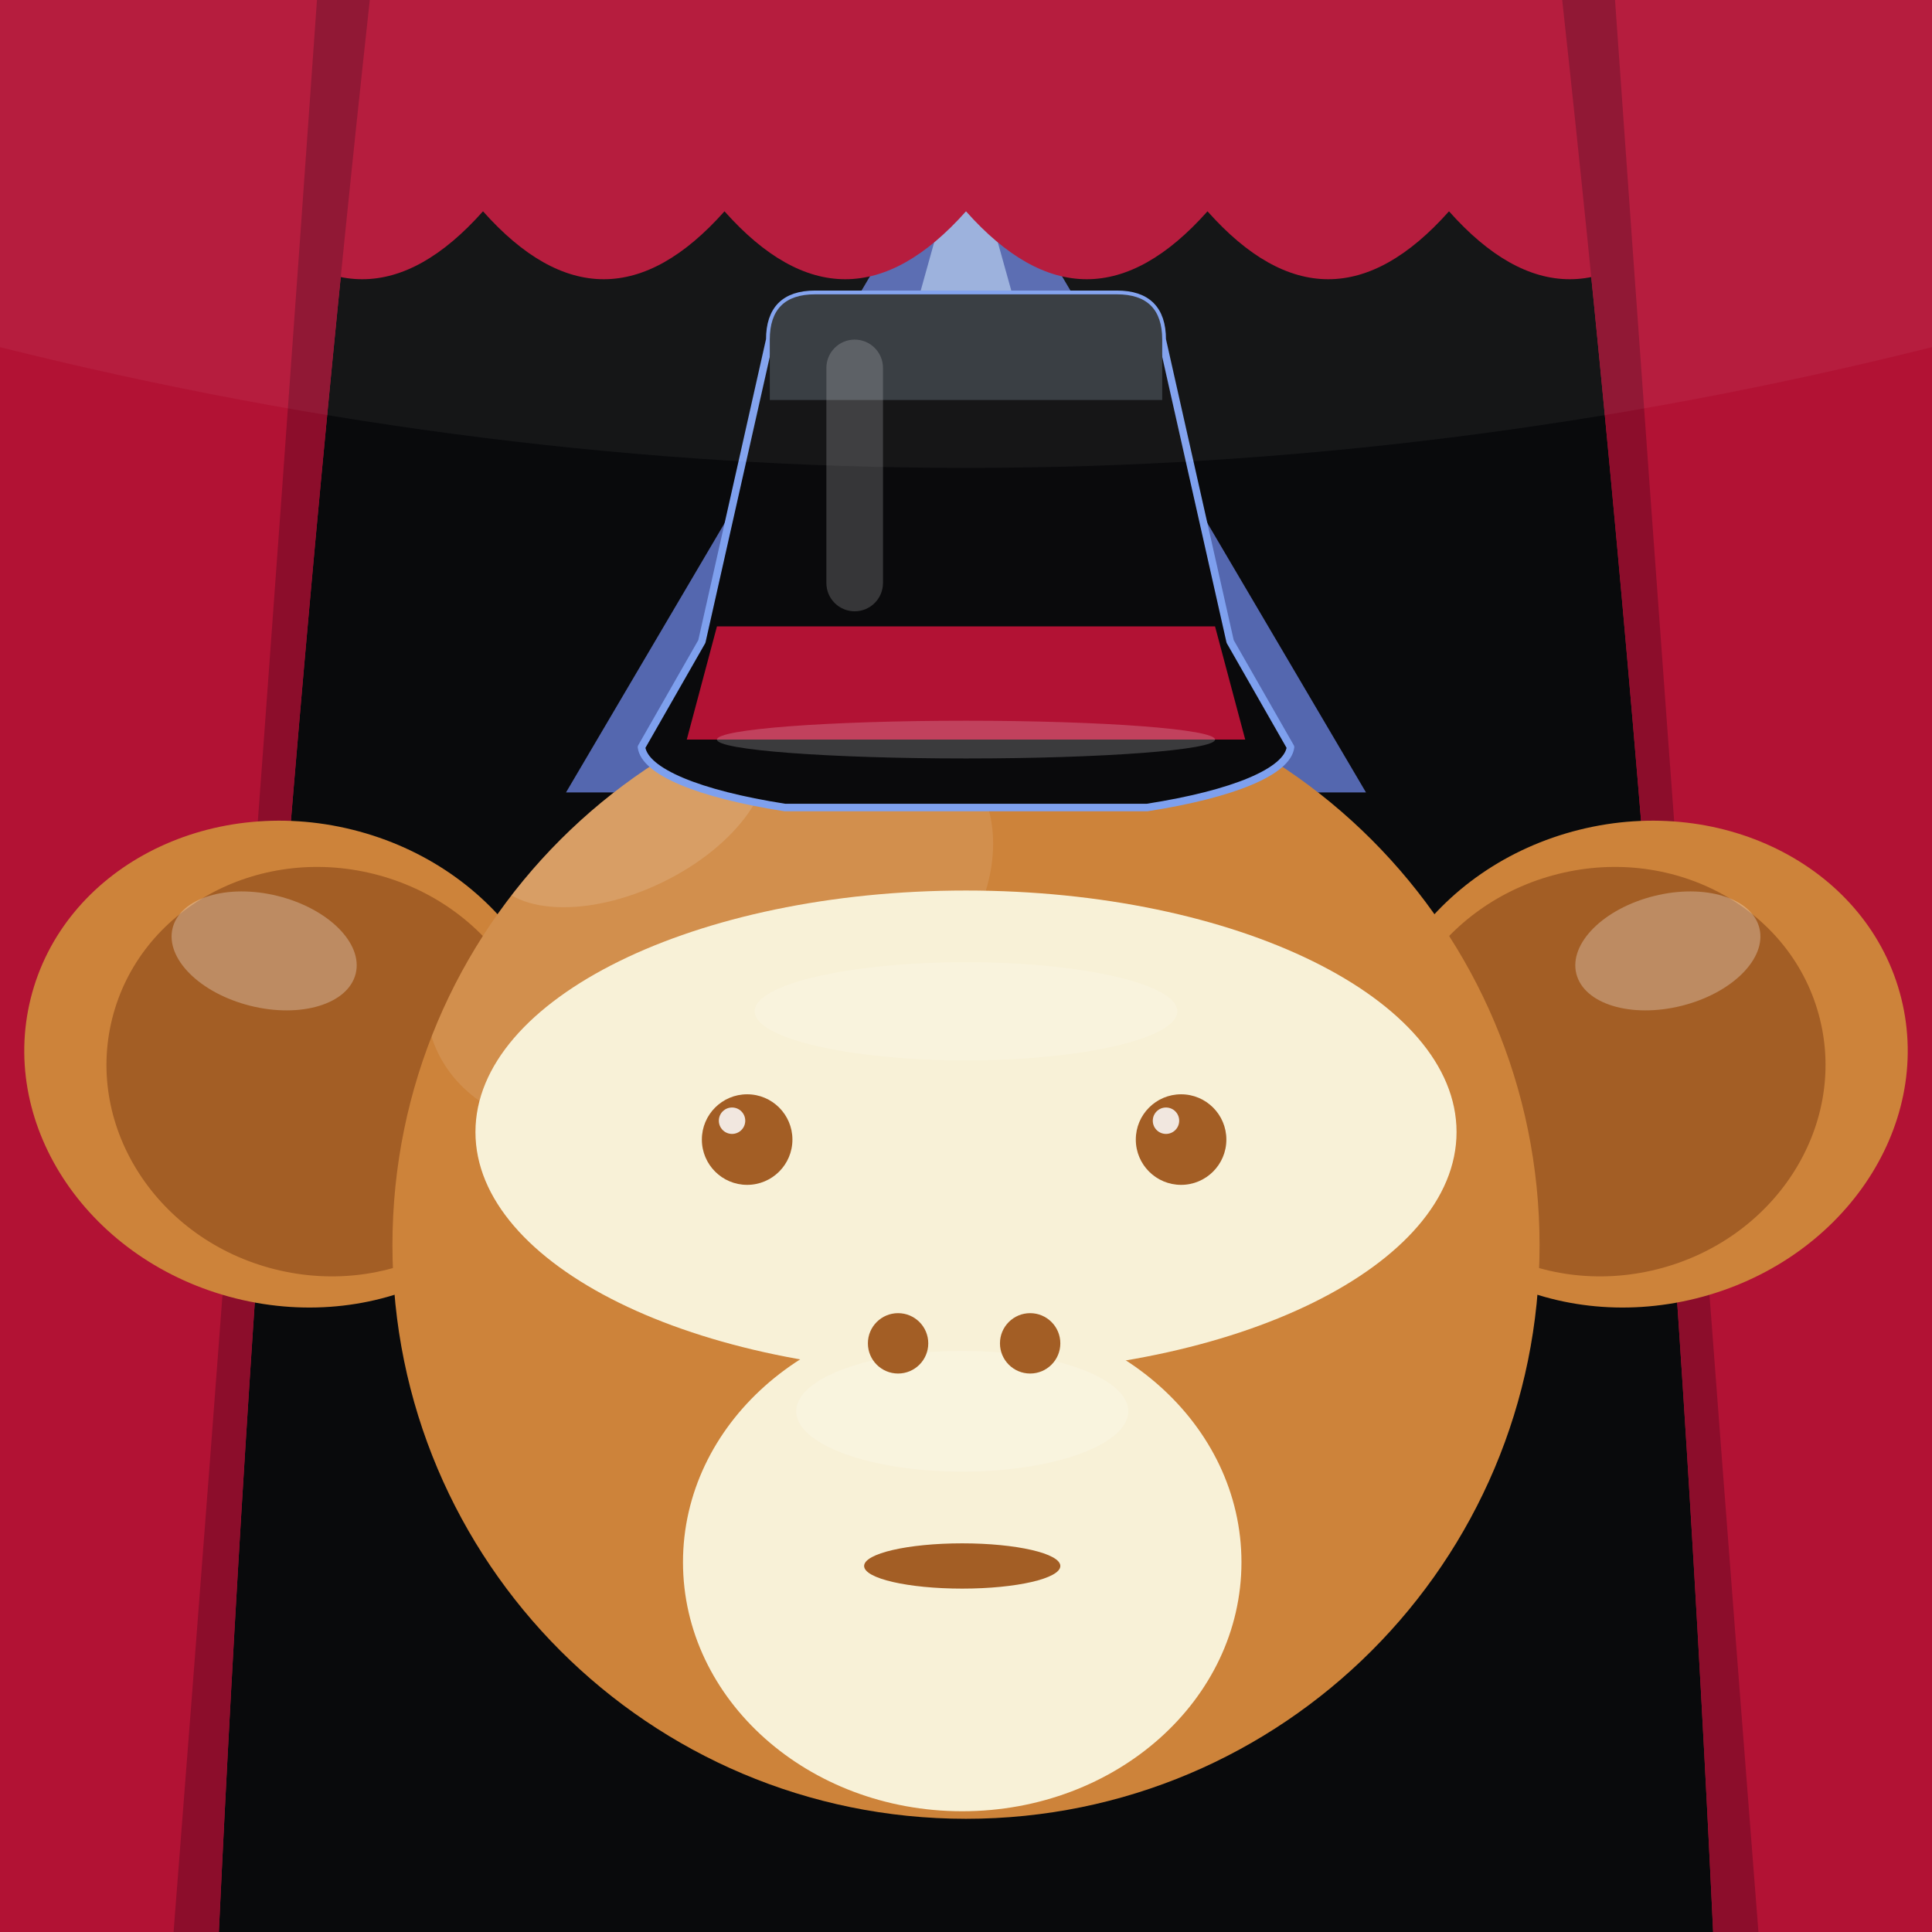
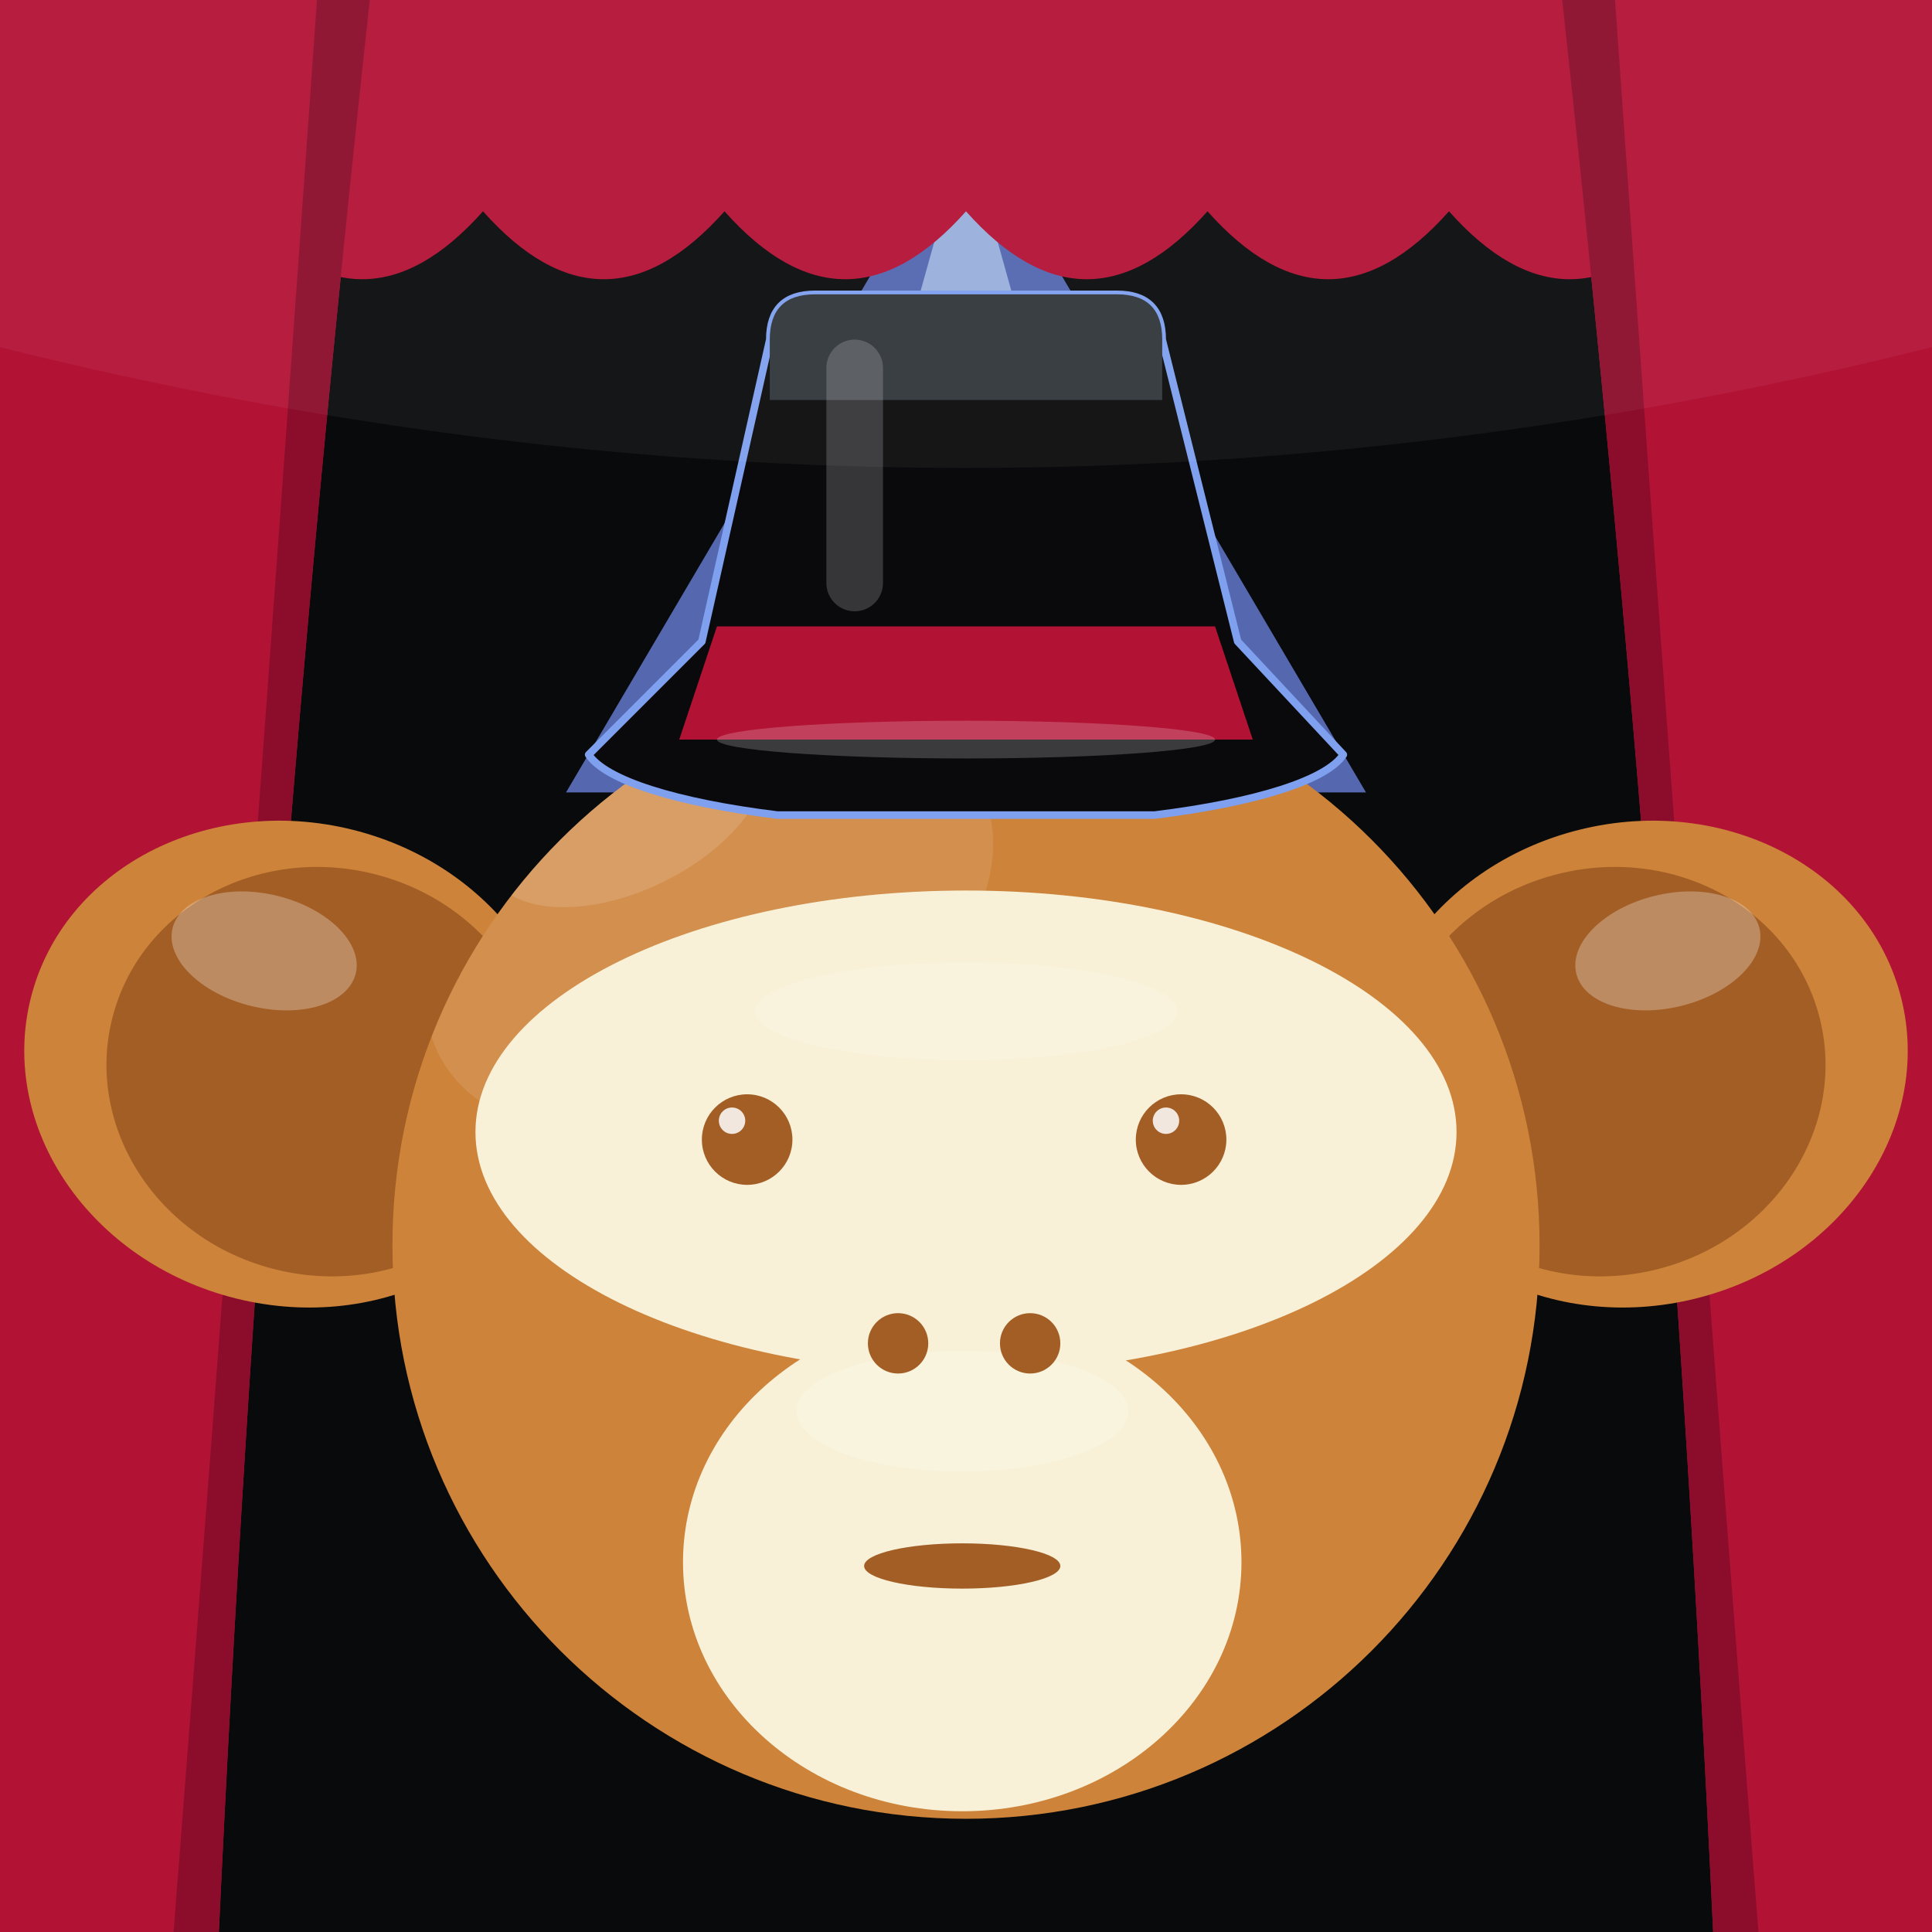
<svg xmlns="http://www.w3.org/2000/svg" viewBox="0 0 512 512" shape-rendering="geometricPrecision">
  <defs>
    <clipPath id="craneo">
      <ellipse cx="256" cy="330" rx="152" ry="152" />
    </clipPath>
    <clipPath id="rostro">
      <ellipse cx="256" cy="300" rx="130" ry="64" />
      <ellipse cx="255" cy="414" rx="74" ry="66" />
    </clipPath>
    <clipPath id="oreja-izq">
      <ellipse cx="78" cy="282" rx="72" ry="64" transform="rotate(14 78 282)" />
    </clipPath>
    <clipPath id="oreja-der">
      <ellipse cx="434" cy="282" rx="72" ry="64" transform="rotate(-14 434 282)" />
    </clipPath>
  </defs>
  <rect width="512" height="512" fill="#090A0C" />
  <path d="M256 30 L150 210 L362 210 Z" fill="#6E86E6" opacity="0.75" />
  <path d="M256 34 L232 120 L280 120 Z" fill="#CFE9FF" opacity="0.55" />
  <path d="M0 0 H512 V56     Q480 92 448 56 Q416 92 384 56 Q352 92 320 56     Q288 92 256 56 Q224 92 192 56 Q160 92 128 56     Q96 92 64 56 Q32 92 0 56 Z" fill="#B21234" />
  <path d="M0 0 H98 Q70 256 58 512 H0 Z" fill="#B21234" />
  <path d="M84 0 H98 Q70 256 58 512 H46 Q66 256 84 0 Z" fill="#8C0D2B" />
  <path d="M512 0 H414 Q442 256 454 512 H512 Z" fill="#B21234" />
  <path d="M428 0 H414 Q442 256 454 512 H466 Q446 256 428 0 Z" fill="#8C0D2B" />
  <ellipse cx="78" cy="282" rx="72" ry="64" fill="#CD833A" transform="rotate(14 78 282)" />
  <ellipse cx="86" cy="284" rx="58" ry="54" fill="#A35E25" transform="rotate(14 86 284)" />
  <ellipse cx="434" cy="282" rx="72" ry="64" fill="#CD833A" transform="rotate(-14 434 282)" />
  <ellipse cx="426" cy="284" rx="58" ry="54" fill="#A35E25" transform="rotate(-14 426 284)" />
  <ellipse cx="256" cy="330" rx="152" ry="152" fill="#CD833A" />
  <g clip-path="url(#oreja-izq)" fill="#FFFFFF">
    <ellipse cx="70" cy="252" rx="25" ry="15" transform="rotate(14 70 252)" opacity="0.28" />
  </g>
  <g clip-path="url(#oreja-der)" fill="#FFFFFF">
    <ellipse cx="442" cy="252" rx="25" ry="15" transform="rotate(-14 442 252)" opacity="0.28" />
  </g>
  <g clip-path="url(#craneo)" fill="#FFFFFF">
    <ellipse cx="188" cy="244" rx="80" ry="50" transform="rotate(-26 188 244)" opacity="0.10" />
    <ellipse cx="166" cy="214" rx="40" ry="22" transform="rotate(-26 166 214)" opacity="0.14" />
  </g>
  <ellipse cx="256" cy="300" rx="130" ry="64" fill="#F8F1D7" />
  <ellipse cx="255" cy="414" rx="74" ry="66" fill="#F8F1D7" />
  <g clip-path="url(#rostro)" fill="#FFFFFF">
    <ellipse cx="256" cy="268" rx="56" ry="13" opacity="0.16" />
    <ellipse cx="255" cy="374" rx="44" ry="16" opacity="0.18" />
  </g>
  <circle cx="198" cy="302" r="12" fill="#A35E25" />
  <circle cx="313" cy="302" r="12" fill="#A35E25" />
  <circle cx="238" cy="356" r="8" fill="#A35E25" />
  <circle cx="273" cy="356" r="8" fill="#A35E25" />
  <ellipse cx="255" cy="415" rx="26" ry="6" fill="#A35E25" />
  <circle cx="194" cy="297" r="3.5" fill="#FFFFFF" opacity="0.85" />
  <circle cx="309" cy="297" r="3.5" fill="#FFFFFF" opacity="0.85" />
-   <path d="M204 90 Q204 78 216 78 H296 Q308 78 308 90     L326 170 L342 198 A86 20 0 0 1 304 214 H208     A86 20 0 0 1 170 198 L186 170 Z" fill="#0A0A0C" stroke="#7EA0EE" stroke-width="2" stroke-linejoin="round" />
+   <path d="M204 90 Q204 78 216 78 H296 Q308 78 308 90     L328 170 L356 200 A100 22 0 0 1 306 216 H206     A100 22 0 0 1 156 200 L186 170 Z" fill="#0A0A0C" stroke="#7EA0EE" stroke-width="2" stroke-linejoin="round" />
  <path d="M204 90 Q204 78 216 78 H296 Q308 78 308 90 V106 H204 Z" fill="#30353B" />
-   <path d="M190 166 L322 166 L330 196 H182 Z" fill="#B21234" />
+   <path d="M190 166 L322 166 L332 196 H180 Z" fill="#B21234" />
  <rect x="219" y="90" width="15" height="72" rx="7.5" fill="#FFFFFF" opacity="0.18" />
  <ellipse cx="256" cy="196" rx="66" ry="5" fill="#FFFFFF" opacity="0.20" />
  <path d="M0 0 H512 V92 Q256 156 0 92 Z" fill="#FFFFFF" opacity="0.05" />
</svg>
